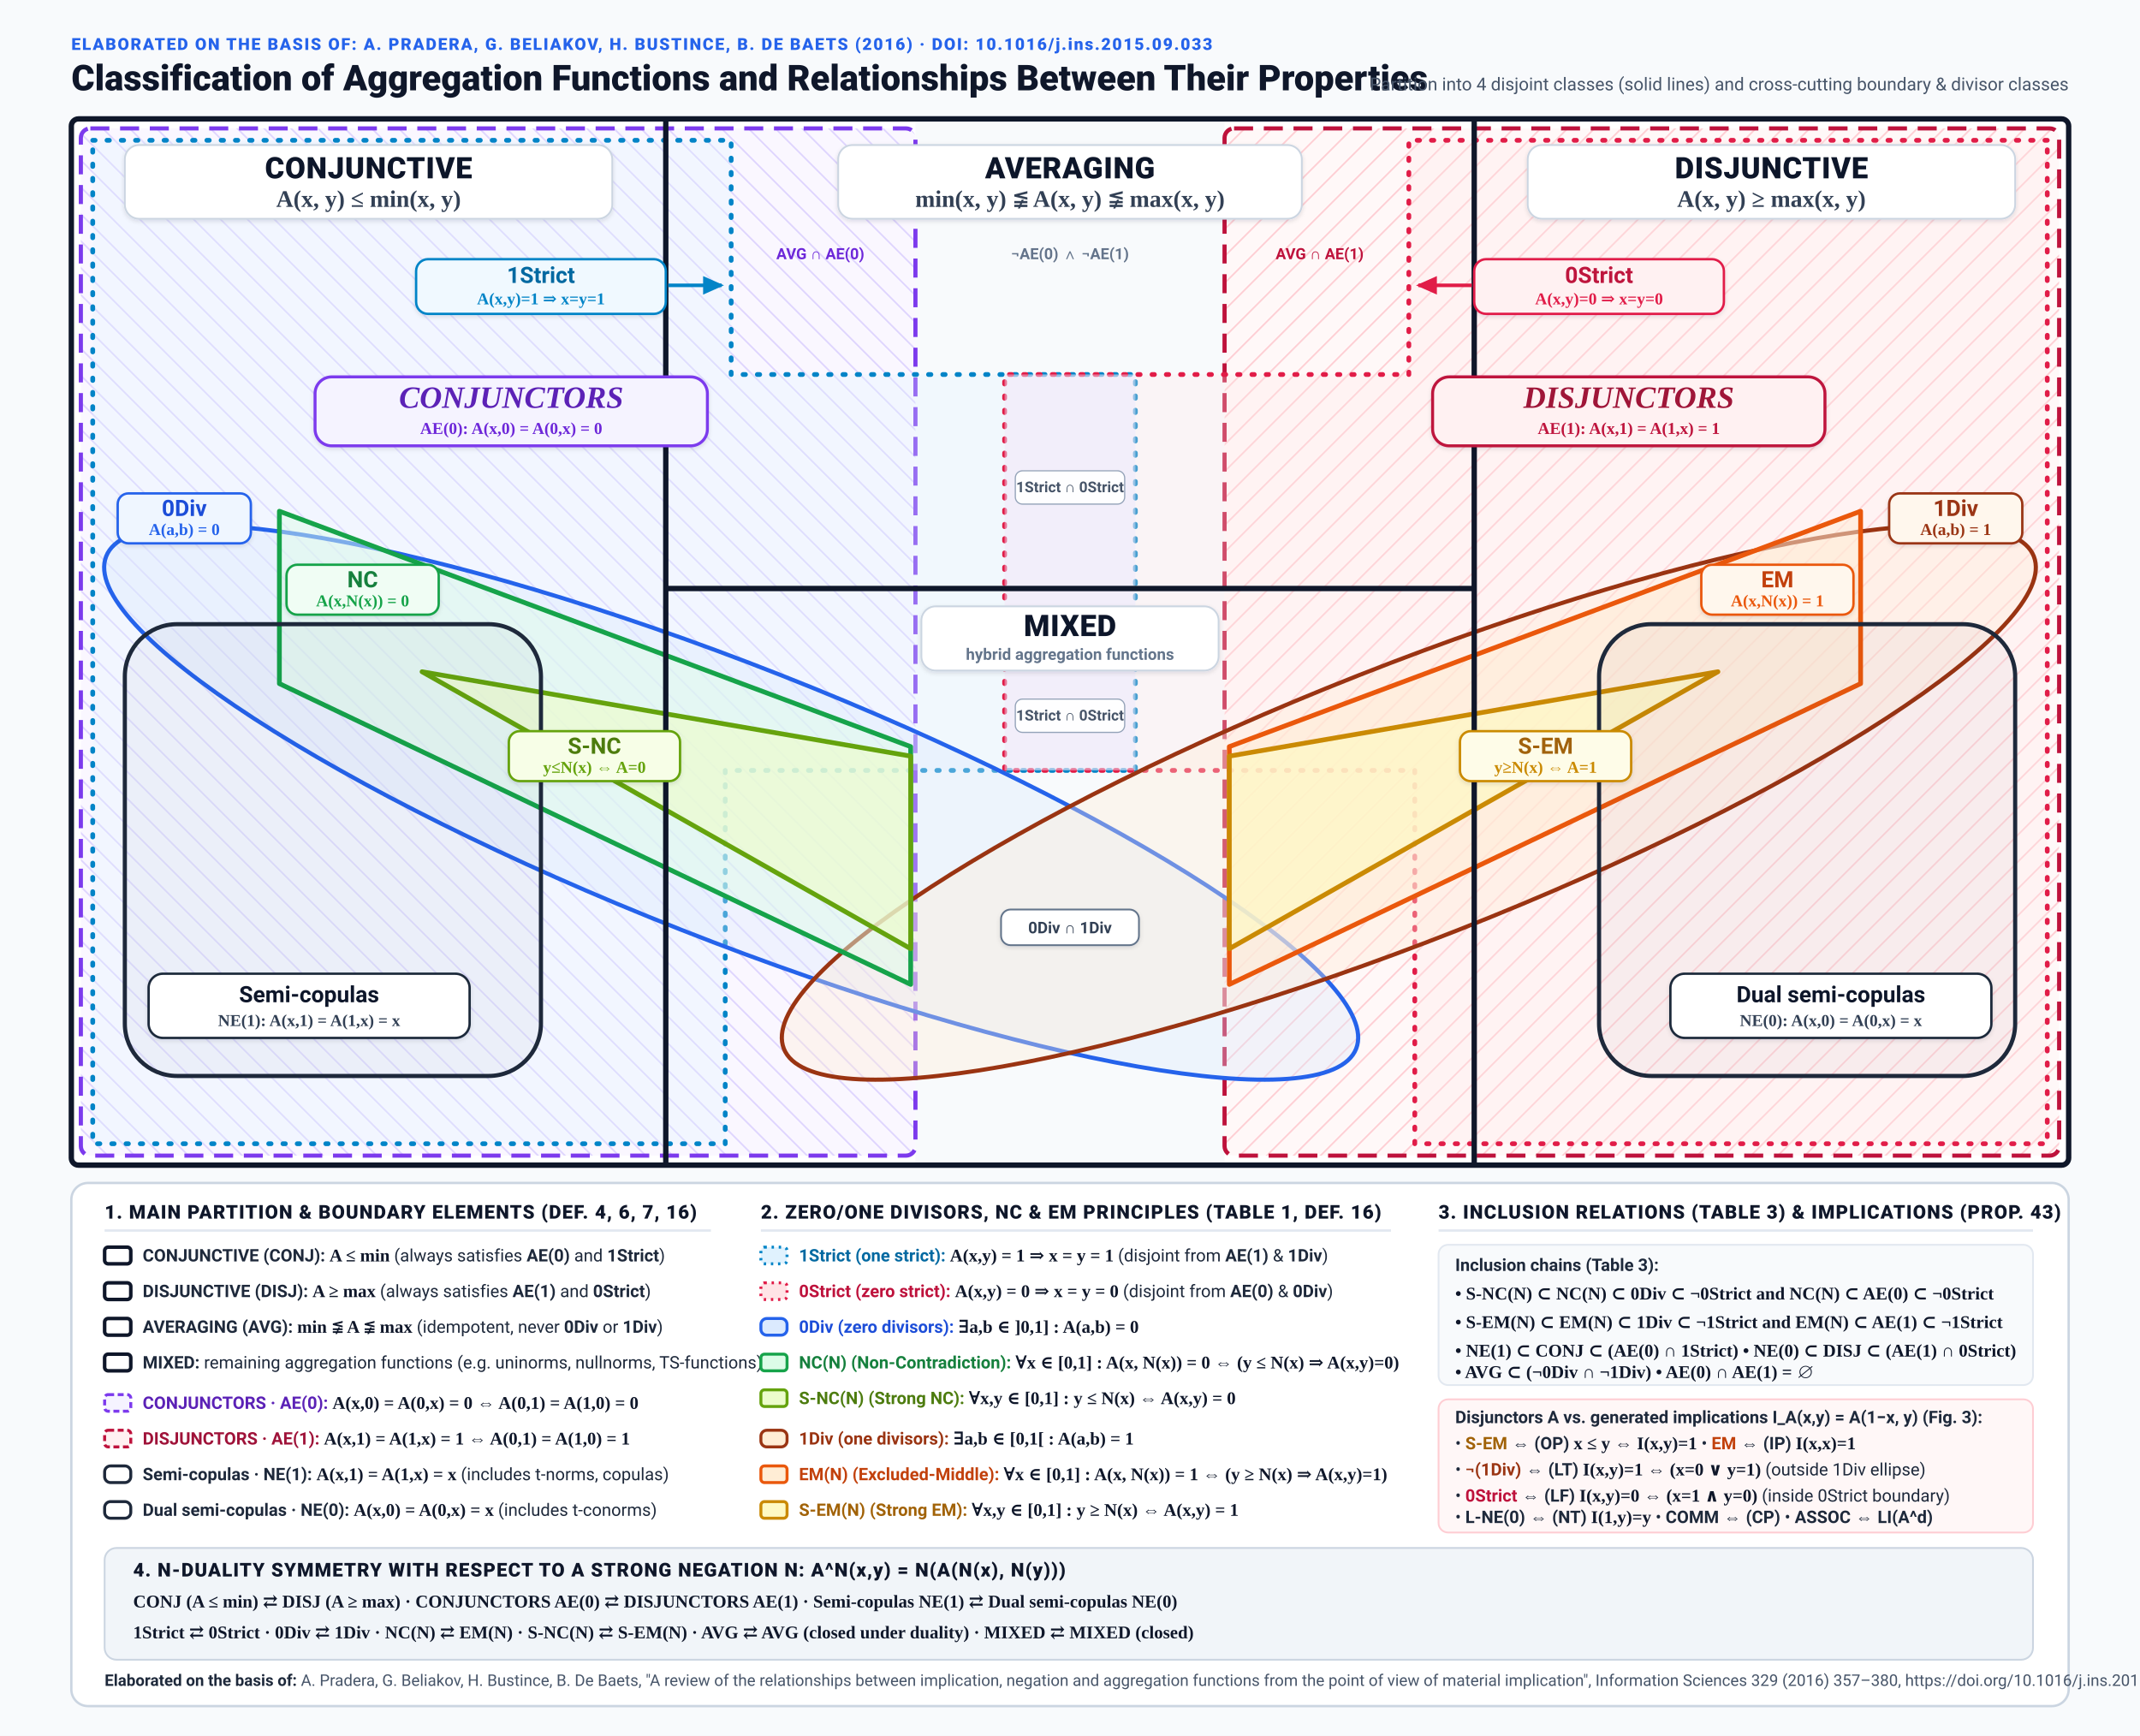
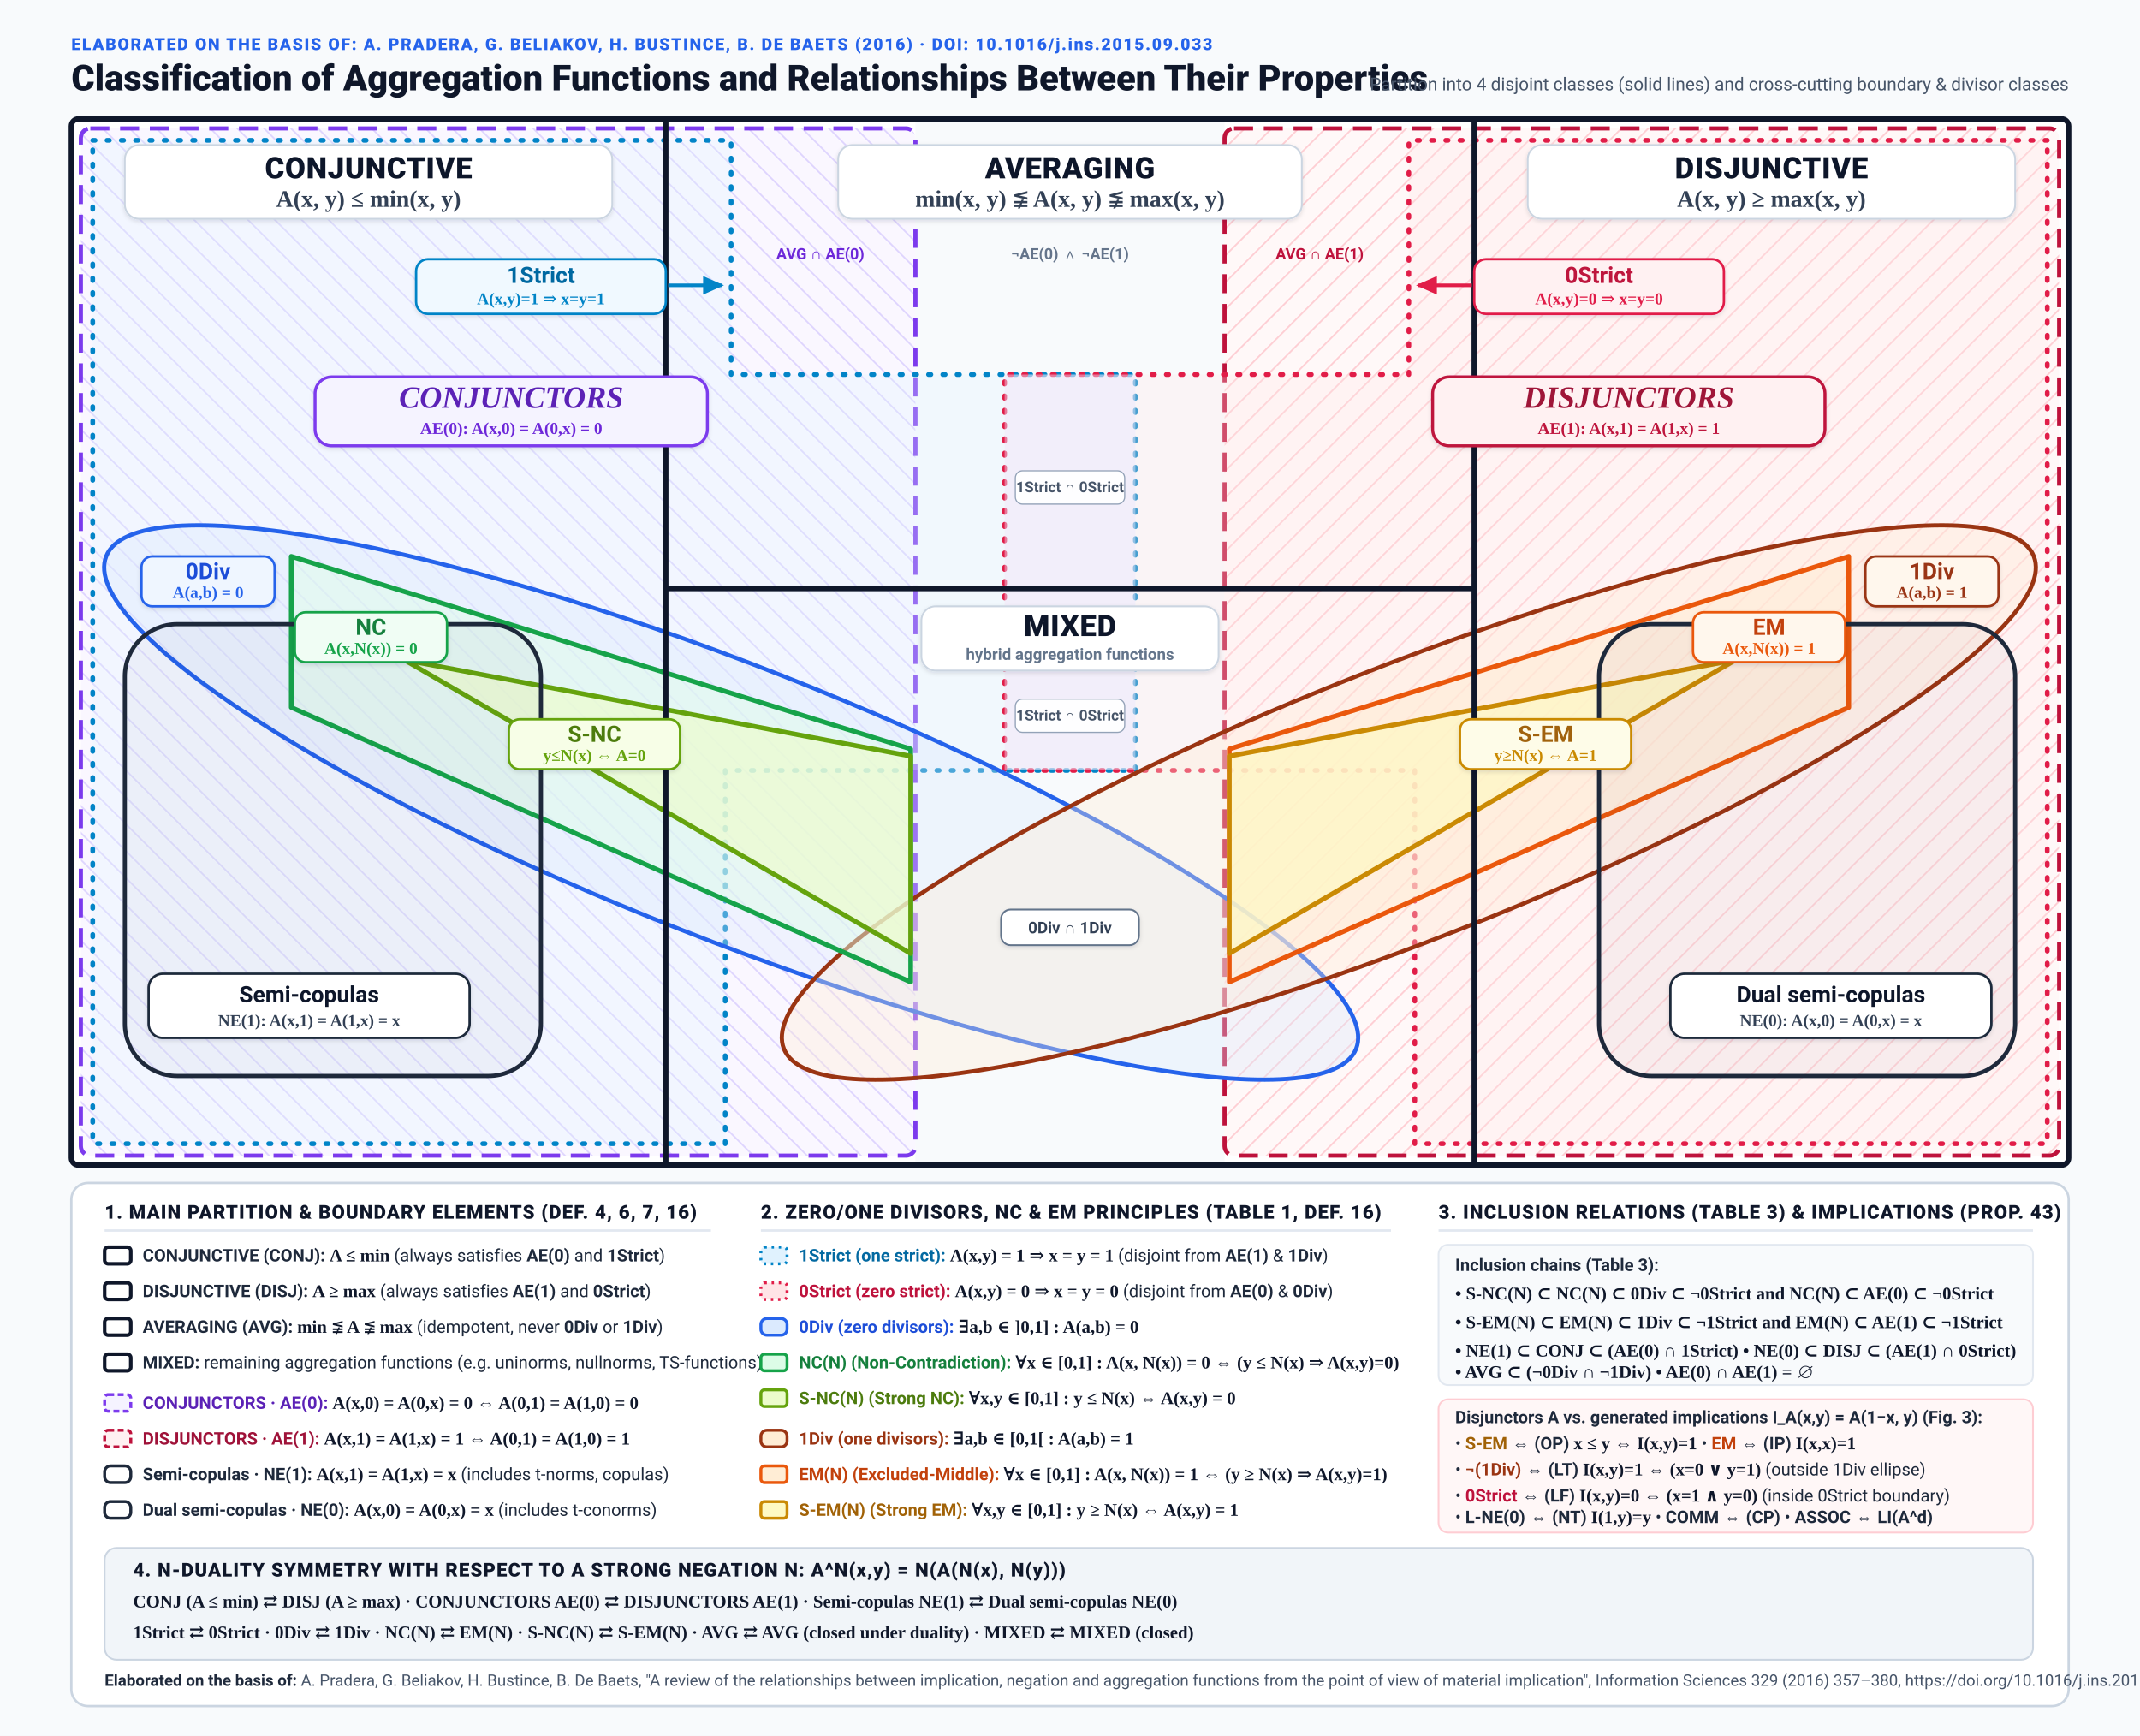
<svg xmlns="http://www.w3.org/2000/svg" width="1800" height="1460" viewBox="0 0 1800 1460" role="img" aria-labelledby="title desc">
  <defs>
    <pattern id="hatch-conj" width="16" height="16" patternUnits="userSpaceOnUse" patternTransform="rotate(-45)">
      <rect width="16" height="16" fill="#f5f0ff" fill-opacity="0.55" />
      <line x1="0" y1="0" x2="0" y2="16" stroke="#c4b5fd" stroke-width="3" stroke-opacity="0.45" />
    </pattern>
    <pattern id="hatch-disj" width="16" height="16" patternUnits="userSpaceOnUse" patternTransform="rotate(45)">
      <rect width="16" height="16" fill="#fff1f2" fill-opacity="0.55" />
      <line x1="0" y1="0" x2="0" y2="16" stroke="#fda4af" stroke-width="3" stroke-opacity="0.45" />
    </pattern>
    <filter id="badge-shadow" x="-10%" y="-10%" width="120%" height="125%">
      <feDropShadow dx="0" dy="1.5" stdDeviation="2" flood-color="#0f172a" flood-opacity="0.12" />
    </filter>
    <marker id="arrow-blue" viewBox="0 0 10 10" refX="8" refY="5" markerWidth="6.5" markerHeight="6.5" orient="auto">
      <path d="M0 1 L9 5 L0 9 Z" fill="#0284c7" />
    </marker>
    <marker id="arrow-red" viewBox="0 0 10 10" refX="8" refY="5" markerWidth="6.5" markerHeight="6.5" orient="auto">
      <path d="M0 1 L9 5 L0 9 Z" fill="#e11d48" />
    </marker>
    <style>
      .font-sans { font-family: 'Segoe UI', Roboto, Arial, Helvetica, sans-serif; }
      .font-serif { font-family: Georgia, 'Times New Roman', serif; }
      .font-mono { font-family: 'Cascadia Code', Consolas, monospace; }
      .main-class { font-family: 'Segoe UI', Roboto, Arial, sans-serif; font-weight: 800; font-size: 25px; fill: #0f172a; letter-spacing: 0.5px; }
      .sub-formula { font-family: Georgia, 'Times New Roman', serif; font-weight: 700; font-size: 20px; fill: #334155; }
      .badge-text { font-family: 'Segoe UI', Roboto, Arial, sans-serif; font-weight: 700; font-size: 19px; }
      .badge-sub { font-family: Georgia, 'Times New Roman', serif; font-weight: 600; font-size: 14px; }
      .legend-title { font-family: 'Segoe UI', Roboto, Arial, sans-serif; font-weight: 800; font-size: 16px; fill: #0f172a; letter-spacing: 0.8px; }
      .legend-item { font-family: 'Segoe UI', Roboto, Arial, sans-serif; font-size: 14.5px; fill: #1e293b; }
      .legend-math { font-family: Georgia, 'Times New Roman', serif; font-size: 15px; fill: #0f172a; font-weight: 600; }
    </style>
  </defs>
  <rect width="1800" height="1460" fill="#f8fafc" />
  <g transform="translate(60, 42)">
    <text x="0" y="0" class="font-sans" font-size="14" font-weight="800" fill="#2563eb" letter-spacing="1.2">ELABORATED ON THE BASIS OF: A. PRADERA, G. BELIAKOV, H. BUSTINCE, B. DE BAETS (2016) · DOI: 10.1016/j.ins.2015.09.033</text>
    <text x="0" y="34" class="font-sans" font-size="30" font-weight="800" fill="#0f172a">Classification of Aggregation Functions and Relationships Between Their Properties</text>
    <text x="1680" y="34" text-anchor="end" class="font-sans" font-size="15" fill="#475569">Partition into 4 disjoint classes (solid lines) and cross-cutting boundary &amp; divisor classes</text>
  </g>
  <rect x="60" y="100" width="1680" height="880" rx="6" fill="#ffffff" />
  <rect x="770" y="100" width="260" height="880" fill="#f8fafc" />
  <rect x="68" y="108" width="702" height="864" rx="8" fill="url(#hatch-conj)" stroke="#7c3aed" stroke-width="3.5" stroke-dasharray="16 9" />
  <rect x="1030" y="108" width="702" height="864" rx="8" fill="url(#hatch-disj)" stroke="#be123c" stroke-width="3.5" stroke-dasharray="16 9" />
  <path d="M 78 118            H 615            V 315            H 955            V 648            H 610            V 962            H 78 Z" fill="#e0f2fe" fill-opacity="0.28" stroke="#0284c7" stroke-width="4" stroke-dasharray="2 10" stroke-linecap="round" stroke-linejoin="round" />
  <path d="M 1722 118            H 1185            V 315            H 845            V 648            H 1190            V 962            H 1722 Z" fill="#ffe4e6" fill-opacity="0.28" stroke="#e11d48" stroke-width="4" stroke-dasharray="2 10" stroke-linecap="round" stroke-linejoin="round" />
  <rect x="845" y="315" width="110" height="333" fill="#ede9fe" fill-opacity="0.45" />
  <ellipse cx="615" cy="675" rx="565" ry="115" transform="rotate(21.5 615 675)" fill="#dbeafe" fill-opacity="0.34" stroke="#2563eb" stroke-width="3.5" />
  <ellipse cx="1185" cy="675" rx="565" ry="115" transform="rotate(-21.5 1185 675)" fill="#ffedd5" fill-opacity="0.34" stroke="#9a3412" stroke-width="3.5" />
-   <path d="M 235 430            L 766 628            L 766 828            L 235 575 Z" fill="#dcfce7" fill-opacity="0.48" stroke="#16a34a" stroke-width="4" stroke-linejoin="round" />
-   <path d="M 355 565            L 766 636            L 766 798 Z" fill="#ecfccb" fill-opacity="0.65" stroke="#65a30d" stroke-width="4" stroke-linejoin="round" />
-   <path d="M 1565 430            L 1034 628            L 1034 828            L 1565 575 Z" fill="#ffedd5" fill-opacity="0.52" stroke="#ea580c" stroke-width="4" stroke-linejoin="round" />
-   <path d="M 1445 565            L 1034 636            L 1034 798 Z" fill="#fef9c3" fill-opacity="0.70" stroke="#ca8a04" stroke-width="4" stroke-linejoin="round" />
+   <path d="M 245 468            L 766 630            L 766 826            L 245 595 Z" fill="#dcfce7" fill-opacity="0.48" stroke="#16a34a" stroke-width="4" stroke-linejoin="round" />
+   <path d="M 340 555            L 766 636            L 766 802 Z" fill="#ecfccb" fill-opacity="0.65" stroke="#65a30d" stroke-width="4" stroke-linejoin="round" />
+   <path d="M 1555 468            L 1034 630            L 1034 826            L 1555 595 Z" fill="#ffedd5" fill-opacity="0.52" stroke="#ea580c" stroke-width="4" stroke-linejoin="round" />
+   <path d="M 1460 555            L 1034 636            L 1034 802 Z" fill="#fef9c3" fill-opacity="0.70" stroke="#ca8a04" stroke-width="4" stroke-linejoin="round" />
  <rect x="105" y="525" width="350" height="380" rx="44" fill="#0f172a" fill-opacity="0.03" stroke="#1e293b" stroke-width="3.5" />
  <rect x="1345" y="525" width="350" height="380" rx="44" fill="#0f172a" fill-opacity="0.03" stroke="#1e293b" stroke-width="3.5" />
  <rect x="60" y="100" width="1680" height="880" rx="6" fill="none" stroke="#0f172a" stroke-width="4.5" />
  <path d="M 560 100 V 980 M 1240 100 V 980 M 560 495 H 1240" fill="none" stroke="#0f172a" stroke-width="4.5" />
  <g transform="translate(310, 152)" filter="url(#badge-shadow)">
    <rect x="-205" y="-30" width="410" height="62" rx="12" fill="#ffffff" stroke="#cbd5e1" stroke-width="1.5" />
    <text x="0" y="-2" text-anchor="middle" class="main-class">CONJUNCTIVE</text>
    <text x="0" y="22" text-anchor="middle" class="sub-formula">A(x, y) ≤ min(x, y)</text>
  </g>
  <g transform="translate(900, 152)" filter="url(#badge-shadow)">
    <rect x="-195" y="-30" width="390" height="62" rx="12" fill="#ffffff" stroke="#cbd5e1" stroke-width="1.5" />
    <text x="0" y="-2" text-anchor="middle" class="main-class">AVERAGING</text>
    <text x="0" y="22" text-anchor="middle" class="sub-formula">min(x, y) ≨ A(x, y) ≨ max(x, y)</text>
  </g>
  <g transform="translate(1490, 152)" filter="url(#badge-shadow)">
    <rect x="-205" y="-30" width="410" height="62" rx="12" fill="#ffffff" stroke="#cbd5e1" stroke-width="1.5" />
    <text x="0" y="-2" text-anchor="middle" class="main-class">DISJUNCTIVE</text>
    <text x="0" y="22" text-anchor="middle" class="sub-formula">A(x, y) ≥ max(x, y)</text>
  </g>
  <g transform="translate(900, 536)" filter="url(#badge-shadow)">
    <rect x="-125" y="-26" width="250" height="54" rx="12" fill="#ffffff" stroke="#cbd5e1" stroke-width="1.5" />
    <text x="0" y="-1" text-anchor="middle" class="main-class">MIXED</text>
    <text x="0" y="19" text-anchor="middle" class="font-sans" font-size="13.5" font-weight="600" fill="#64748b">hybrid aggregation functions</text>
  </g>
  <g transform="translate(430, 345)" filter="url(#badge-shadow)">
    <rect x="-165" y="-28" width="330" height="58" rx="14" fill="#f5f3ff" stroke="#7c3aed" stroke-width="2.5" />
    <text x="0" y="-2" text-anchor="middle" class="font-serif" font-size="26" font-weight="700" font-style="italic" fill="#5b21b6">CONJUNCTORS</text>
    <text x="0" y="20" text-anchor="middle" class="badge-sub" fill="#6d28d9">AE(0): A(x,0) = A(0,x) = 0</text>
  </g>
  <g transform="translate(1370, 345)" filter="url(#badge-shadow)">
    <rect x="-165" y="-28" width="330" height="58" rx="14" fill="#fff1f2" stroke="#be123c" stroke-width="2.5" />
    <text x="0" y="-2" text-anchor="middle" class="font-serif" font-size="26" font-weight="700" font-style="italic" fill="#9f1239">DISJUNCTORS</text>
    <text x="0" y="20" text-anchor="middle" class="badge-sub" fill="#be123c">AE(1): A(x,1) = A(1,x) = 1</text>
  </g>
  <text x="690" y="218" text-anchor="middle" class="font-sans" font-size="13" font-weight="700" fill="#6d28d9">AVG ∩ AE(0)</text>
  <text x="900" y="218" text-anchor="middle" class="font-sans" font-size="13" font-weight="700" fill="#64748b">¬AE(0) ∧ ¬AE(1)</text>
  <text x="1110" y="218" text-anchor="middle" class="font-sans" font-size="13" font-weight="700" fill="#be123c">AVG ∩ AE(1)</text>
  <g transform="translate(455, 240)" filter="url(#badge-shadow)">
    <rect x="-105" y="-22" width="210" height="46" rx="10" fill="#f0f9ff" stroke="#0284c7" stroke-width="2" />
    <text x="0" y="-2" text-anchor="middle" class="badge-text" fill="#0369a1">1Strict</text>
    <text x="0" y="16" text-anchor="middle" class="badge-sub" fill="#0284c7">A(x,y)=1 ⇒ x=y=1</text>
  </g>
  <line x1="562" y1="240" x2="607" y2="240" stroke="#0284c7" stroke-width="3" marker-end="url(#arrow-blue)" />
  <g transform="translate(1345, 240)" filter="url(#badge-shadow)">
    <rect x="-105" y="-22" width="210" height="46" rx="10" fill="#fff1f2" stroke="#e11d48" stroke-width="2" />
    <text x="0" y="-2" text-anchor="middle" class="badge-text" fill="#be123c">0Strict</text>
    <text x="0" y="16" text-anchor="middle" class="badge-sub" fill="#e11d48">A(x,y)=0 ⇒ x=y=0</text>
  </g>
  <line x1="1238" y1="240" x2="1193" y2="240" stroke="#e11d48" stroke-width="3" marker-end="url(#arrow-red)" />
  <g transform="translate(900, 410)">
    <rect x="-46" y="-14" width="92" height="28" rx="6" fill="#ffffff" fill-opacity="0.92" stroke="#94a3b8" stroke-width="1" />
    <text x="0" y="4" text-anchor="middle" class="font-sans" font-size="12.5" font-weight="700" fill="#475569">1Strict ∩ 0Strict</text>
  </g>
  <g transform="translate(900, 602)">
    <rect x="-46" y="-14" width="92" height="28" rx="6" fill="#ffffff" fill-opacity="0.92" stroke="#94a3b8" stroke-width="1" />
    <text x="0" y="4" text-anchor="middle" class="font-sans" font-size="12.5" font-weight="700" fill="#475569">1Strict ∩ 0Strict</text>
  </g>
  <g transform="translate(260, 845)" filter="url(#badge-shadow)">
    <rect x="-135" y="-26" width="270" height="54" rx="12" fill="#ffffff" stroke="#1e293b" stroke-width="2" />
    <text x="0" y="-2" text-anchor="middle" class="badge-text" fill="#0f172a">Semi-copulas</text>
    <text x="0" y="18" text-anchor="middle" class="badge-sub" fill="#334155">NE(1): A(x,1) = A(1,x) = x</text>
  </g>
  <g transform="translate(1540, 845)" filter="url(#badge-shadow)">
    <rect x="-135" y="-26" width="270" height="54" rx="12" fill="#ffffff" stroke="#1e293b" stroke-width="2" />
    <text x="0" y="-2" text-anchor="middle" class="badge-text" fill="#0f172a">Dual semi-copulas</text>
    <text x="0" y="18" text-anchor="middle" class="badge-sub" fill="#334155">NE(0): A(x,0) = A(0,x) = x</text>
  </g>
-   <g transform="translate(155, 435)" filter="url(#badge-shadow)">
+   <g transform="translate(175, 488)" filter="url(#badge-shadow)">
    <rect x="-56" y="-20" width="112" height="42" rx="9" fill="#eff6ff" stroke="#2563eb" stroke-width="2" />
    <text x="0" y="-1" text-anchor="middle" class="badge-text" fill="#1d4ed8">0Div</text>
    <text x="0" y="15" text-anchor="middle" class="badge-sub" fill="#2563eb">A(a,b) = 0</text>
  </g>
-   <g transform="translate(305, 495)" filter="url(#badge-shadow)">
+   <g transform="translate(312, 535)" filter="url(#badge-shadow)">
    <rect x="-64" y="-20" width="128" height="42" rx="9" fill="#f0fdf4" stroke="#16a34a" stroke-width="2" />
    <text x="0" y="-1" text-anchor="middle" class="badge-text" fill="#15803d">NC</text>
    <text x="0" y="15" text-anchor="middle" class="badge-sub" fill="#16a34a">A(x,N(x)) = 0</text>
  </g>
-   <g transform="translate(500, 635)" filter="url(#badge-shadow)">
+   <g transform="translate(500, 625)" filter="url(#badge-shadow)">
    <rect x="-72" y="-20" width="144" height="42" rx="9" fill="#f7fee7" stroke="#65a30d" stroke-width="2" />
    <text x="0" y="-1" text-anchor="middle" class="badge-text" fill="#4d7c0f">S-NC</text>
    <text x="0" y="15" text-anchor="middle" class="badge-sub" fill="#65a30d">y≤N(x) ⇔ A=0</text>
  </g>
-   <g transform="translate(1645, 435)" filter="url(#badge-shadow)">
+   <g transform="translate(1625, 488)" filter="url(#badge-shadow)">
    <rect x="-56" y="-20" width="112" height="42" rx="9" fill="#fff7ed" stroke="#9a3412" stroke-width="2" />
    <text x="0" y="-1" text-anchor="middle" class="badge-text" fill="#9a3412">1Div</text>
    <text x="0" y="15" text-anchor="middle" class="badge-sub" fill="#9a3412">A(a,b) = 1</text>
  </g>
-   <g transform="translate(1495, 495)" filter="url(#badge-shadow)">
+   <g transform="translate(1488, 535)" filter="url(#badge-shadow)">
    <rect x="-64" y="-20" width="128" height="42" rx="9" fill="#fff7ed" stroke="#ea580c" stroke-width="2" />
    <text x="0" y="-1" text-anchor="middle" class="badge-text" fill="#c2410c">EM</text>
    <text x="0" y="15" text-anchor="middle" class="badge-sub" fill="#ea580c">A(x,N(x)) = 1</text>
  </g>
-   <g transform="translate(1300, 635)" filter="url(#badge-shadow)">
+   <g transform="translate(1300, 625)" filter="url(#badge-shadow)">
    <rect x="-72" y="-20" width="144" height="42" rx="9" fill="#fefce8" stroke="#ca8a04" stroke-width="2" />
    <text x="0" y="-1" text-anchor="middle" class="badge-text" fill="#a16207">S-EM</text>
    <text x="0" y="15" text-anchor="middle" class="badge-sub" fill="#ca8a04">y≥N(x) ⇔ A=1</text>
  </g>
  <g transform="translate(900, 780)" filter="url(#badge-shadow)">
    <rect x="-58" y="-15" width="116" height="30" rx="8" fill="#ffffff" stroke="#64748b" stroke-width="1.5" />
    <text x="0" y="5" text-anchor="middle" class="font-sans" font-size="13.5" font-weight="700" fill="#334155">0Div ∩ 1Div</text>
  </g>
  <rect x="60" y="995" width="1680" height="440" rx="14" fill="#ffffff" stroke="#cbd5e1" stroke-width="2" />
  <g transform="translate(88, 1025)">
    <text x="0" y="0" class="legend-title" fill="#0f172a">1. MAIN PARTITION &amp; BOUNDARY ELEMENTS (DEF. 4, 6, 7, 16)</text>
    <line x1="0" y1="10" x2="510" y2="10" stroke="#e2e8f0" stroke-width="2" />
    <rect x="0" y="24" width="22" height="14" rx="3" fill="#fff" stroke="#0f172a" stroke-width="3" />
    <text x="32" y="36" class="legend-item">
      <tspan font-weight="700">CONJUNCTIVE (CONJ):</tspan>
      <tspan class="legend-math">A ≤ min</tspan> (always satisfies <tspan font-weight="600">AE(0)</tspan> and <tspan font-weight="600">1Strict</tspan>)</text>
    <rect x="0" y="54" width="22" height="14" rx="3" fill="#fff" stroke="#0f172a" stroke-width="3" />
    <text x="32" y="66" class="legend-item">
      <tspan font-weight="700">DISJUNCTIVE (DISJ):</tspan>
      <tspan class="legend-math">A ≥ max</tspan> (always satisfies <tspan font-weight="600">AE(1)</tspan> and <tspan font-weight="600">0Strict</tspan>)</text>
    <rect x="0" y="84" width="22" height="14" rx="3" fill="#fff" stroke="#0f172a" stroke-width="3" />
    <text x="32" y="96" class="legend-item">
      <tspan font-weight="700">AVERAGING (AVG):</tspan>
      <tspan class="legend-math">min ≨ A ≨ max</tspan> (idempotent, never <tspan font-weight="600">0Div</tspan> or <tspan font-weight="600">1Div</tspan>)</text>
    <rect x="0" y="114" width="22" height="14" rx="3" fill="#fff" stroke="#0f172a" stroke-width="3" />
    <text x="32" y="126" class="legend-item">
      <tspan font-weight="700">MIXED:</tspan> remaining aggregation functions (e.g. uninorms, nullnorms, TS-functions)</text>
    <rect x="0" y="148" width="22" height="14" rx="3" fill="#f5f3ff" stroke="#7c3aed" stroke-width="2.5" stroke-dasharray="5 3" />
    <text x="32" y="160" class="legend-item">
      <tspan font-weight="700" fill="#5b21b6">CONJUNCTORS · AE(0):</tspan>
      <tspan class="legend-math">A(x,0) = A(0,x) = 0 ⇔ A(0,1) = A(1,0) = 0</tspan>
    </text>
    <rect x="0" y="178" width="22" height="14" rx="3" fill="#fff1f2" stroke="#be123c" stroke-width="2.5" stroke-dasharray="5 3" />
    <text x="32" y="190" class="legend-item">
      <tspan font-weight="700" fill="#9f1239">DISJUNCTORS · AE(1):</tspan>
      <tspan class="legend-math">A(x,1) = A(1,x) = 1 ⇔ A(0,1) = A(1,0) = 1</tspan>
    </text>
    <rect x="0" y="208" width="22" height="14" rx="5" fill="#fff" stroke="#1e293b" stroke-width="2.5" />
    <text x="32" y="220" class="legend-item">
      <tspan font-weight="700">Semi-copulas · NE(1):</tspan>
      <tspan class="legend-math">A(x,1) = A(1,x) = x</tspan> (includes t-norms, copulas)</text>
    <rect x="0" y="238" width="22" height="14" rx="5" fill="#fff" stroke="#1e293b" stroke-width="2.5" />
    <text x="32" y="250" class="legend-item">
      <tspan font-weight="700">Dual semi-copulas · NE(0):</tspan>
      <tspan class="legend-math">A(x,0) = A(0,x) = x</tspan> (includes t-conorms)</text>
  </g>
  <g transform="translate(640, 1025)">
    <text x="0" y="0" class="legend-title" fill="#0f172a">2. ZERO/ONE DIVISORS, NC &amp; EM PRINCIPLES (TABLE 1, DEF. 16)</text>
    <line x1="0" y1="10" x2="530" y2="10" stroke="#e2e8f0" stroke-width="2" />
    <rect x="0" y="24" width="22" height="14" rx="3" fill="#e0f2fe" stroke="#0284c7" stroke-width="2.5" stroke-dasharray="2 4" />
    <text x="32" y="36" class="legend-item">
      <tspan font-weight="700" fill="#0369a1">1Strict (one strict):</tspan>
      <tspan class="legend-math">A(x,y) = 1 ⇒ x = y = 1</tspan> (disjoint from <tspan font-weight="600">AE(1)</tspan> &amp; <tspan font-weight="600">1Div</tspan>)</text>
    <rect x="0" y="54" width="22" height="14" rx="3" fill="#ffe4e6" stroke="#e11d48" stroke-width="2.5" stroke-dasharray="2 4" />
    <text x="32" y="66" class="legend-item">
      <tspan font-weight="700" fill="#be123c">0Strict (zero strict):</tspan>
      <tspan class="legend-math">A(x,y) = 0 ⇒ x = y = 0</tspan> (disjoint from <tspan font-weight="600">AE(0)</tspan> &amp; <tspan font-weight="600">0Div</tspan>)</text>
    <rect x="0" y="84" width="22" height="14" rx="5" fill="#dbeafe" stroke="#2563eb" stroke-width="2.5" />
    <text x="32" y="96" class="legend-item">
      <tspan font-weight="700" fill="#1d4ed8">0Div (zero divisors):</tspan>
      <tspan class="legend-math">∃a,b ∈ ]0,1] : A(a,b) = 0</tspan>
    </text>
    <rect x="0" y="114" width="22" height="14" rx="3" fill="#dcfce7" stroke="#16a34a" stroke-width="2.5" />
    <text x="32" y="126" class="legend-item">
      <tspan font-weight="700" fill="#15803d">NC(N) (Non-Contradiction):</tspan>
      <tspan class="legend-math">∀x ∈ [0,1] : A(x, N(x)) = 0 ⇔ (y ≤ N(x) ⇒ A(x,y)=0)</tspan>
    </text>
    <rect x="0" y="144" width="22" height="14" rx="3" fill="#ecfccb" stroke="#65a30d" stroke-width="2.5" />
    <text x="32" y="156" class="legend-item">
      <tspan font-weight="700" fill="#4d7c0f">S-NC(N) (Strong NC):</tspan>
      <tspan class="legend-math">∀x,y ∈ [0,1] : y ≤ N(x) ⇔ A(x,y) = 0</tspan>
    </text>
    <rect x="0" y="178" width="22" height="14" rx="5" fill="#ffedd5" stroke="#9a3412" stroke-width="2.5" />
    <text x="32" y="190" class="legend-item">
      <tspan font-weight="700" fill="#9a3412">1Div (one divisors):</tspan>
      <tspan class="legend-math">∃a,b ∈ [0,1[ : A(a,b) = 1</tspan>
    </text>
    <rect x="0" y="208" width="22" height="14" rx="3" fill="#ffedd5" stroke="#ea580c" stroke-width="2.5" />
    <text x="32" y="220" class="legend-item">
      <tspan font-weight="700" fill="#c2410c">EM(N) (Excluded-Middle):</tspan>
      <tspan class="legend-math">∀x ∈ [0,1] : A(x, N(x)) = 1 ⇔ (y ≥ N(x) ⇒ A(x,y)=1)</tspan>
    </text>
    <rect x="0" y="238" width="22" height="14" rx="3" fill="#fef9c3" stroke="#ca8a04" stroke-width="2.5" />
    <text x="32" y="250" class="legend-item">
      <tspan font-weight="700" fill="#a16207">S-EM(N) (Strong EM):</tspan>
      <tspan class="legend-math">∀x,y ∈ [0,1] : y ≥ N(x) ⇔ A(x,y) = 1</tspan>
    </text>
  </g>
  <g transform="translate(1210, 1025)">
    <text x="0" y="0" class="legend-title" fill="#0f172a">3. INCLUSION RELATIONS (TABLE 3) &amp; IMPLICATIONS (PROP. 43)</text>
    <line x1="0" y1="10" x2="500" y2="10" stroke="#e2e8f0" stroke-width="2" />
    <rect x="0" y="22" width="500" height="118" rx="8" fill="#f8fafc" stroke="#e2e8f0" stroke-width="1.5" />
    <text x="14" y="44" class="legend-item" font-weight="700" fill="#334155">Inclusion chains (Table 3):</text>
    <text x="14" y="68" class="legend-math" fill="#15803d">• S-NC(N) ⊂ NC(N) ⊂ 0Div ⊂ ¬0Strict   and   NC(N) ⊂ AE(0) ⊂ ¬0Strict</text>
    <text x="14" y="92" class="legend-math" fill="#c2410c">• S-EM(N) ⊂ EM(N) ⊂ 1Div ⊂ ¬1Strict   and   EM(N) ⊂ AE(1) ⊂ ¬1Strict</text>
    <text x="14" y="116" class="legend-math" fill="#0f172a">• NE(1) ⊂ CONJ ⊂ (AE(0) ∩ 1Strict)     • NE(0) ⊂ DISJ ⊂ (AE(1) ∩ 0Strict)</text>
    <text x="14" y="134" class="legend-math" fill="#475569">• AVG ⊂ (¬0Div ∩ ¬1Div)                 • AE(0) ∩ AE(1) = ∅</text>
    <rect x="0" y="152" width="500" height="112" rx="8" fill="#fff1f2" fill-opacity="0.6" stroke="#fecdd3" stroke-width="1.5" />
    <text x="14" y="172" class="legend-item" font-weight="700" fill="#9f1239">Disjunctors A vs. generated implications I_A(x,y) = A(1−x, y) (Fig. 3):</text>
    <text x="14" y="194" class="legend-item">• <tspan font-weight="700" fill="#a16207">S-EM</tspan> ⇔ <tspan font-weight="700">(OP)</tspan>
      <tspan class="legend-math">x ≤ y ⇔ I(x,y)=1</tspan>     • <tspan font-weight="700" fill="#c2410c">EM</tspan> ⇔ <tspan font-weight="700">(IP)</tspan>
      <tspan class="legend-math">I(x,x)=1</tspan>
    </text>
    <text x="14" y="216" class="legend-item">• <tspan font-weight="700" fill="#9a3412">¬(1Div)</tspan> ⇔ <tspan font-weight="700">(LT)</tspan>
      <tspan class="legend-math">I(x,y)=1 ⇔ (x=0 ∨ y=1)</tspan> (outside 1Div ellipse)</text>
    <text x="14" y="238" class="legend-item">• <tspan font-weight="700" fill="#be123c">0Strict</tspan> ⇔ <tspan font-weight="700">(LF)</tspan>
      <tspan class="legend-math">I(x,y)=0 ⇔ (x=1 ∧ y=0)</tspan> (inside 0Strict boundary)</text>
    <text x="14" y="256" class="legend-item">• <tspan font-weight="700">L-NE(0)</tspan> ⇔ <tspan font-weight="700">(NT)</tspan>
      <tspan class="legend-math">I(1,y)=y</tspan>   • <tspan font-weight="700">COMM</tspan> ⇔ <tspan font-weight="700">(CP)</tspan>   • <tspan font-weight="700">ASSOC</tspan> ⇔ <tspan font-weight="700">LI(A^d)</tspan>
    </text>
  </g>
  <rect x="88" y="1302" width="1622" height="94" rx="10" fill="#f1f5f9" stroke="#cbd5e1" stroke-width="1.5" />
  <text x="112" y="1326" class="legend-title" fill="#334155">4. N-DUALITY SYMMETRY WITH RESPECT TO A STRONG NEGATION N:  A^N(x,y) = N(A(N(x), N(y)))</text>
  <text x="112" y="1352" class="legend-math" fill="#1e293b">
    CONJ (A ≤ min)  ⇄  DISJ (A ≥ max)       ·       CONJUNCTORS AE(0)  ⇄  DISJUNCTORS AE(1)       ·       Semi-copulas NE(1)  ⇄  Dual semi-copulas NE(0)
  </text>
  <text x="112" y="1378" class="legend-math" fill="#1e293b">
    1Strict  ⇄  0Strict       ·       0Div  ⇄  1Div       ·       NC(N)  ⇄  EM(N)       ·       S-NC(N)  ⇄  S-EM(N)       ·       AVG  ⇄  AVG (closed under duality)       ·       MIXED  ⇄  MIXED (closed)
  </text>
  <text x="88" y="1418" class="font-sans" font-size="13.5" fill="#475569">
    <tspan font-weight="700" fill="#1e293b">Elaborated on the basis of:</tspan> A. Pradera, G. Beliakov, H. Bustince, B. De Baets, "A review of the relationships between implication, negation and aggregation functions from the point of view of material implication", Information Sciences 329 (2016) 357–380, https://doi.org/10.1016/j.ins.2015.09.033
  </text>
</svg>
